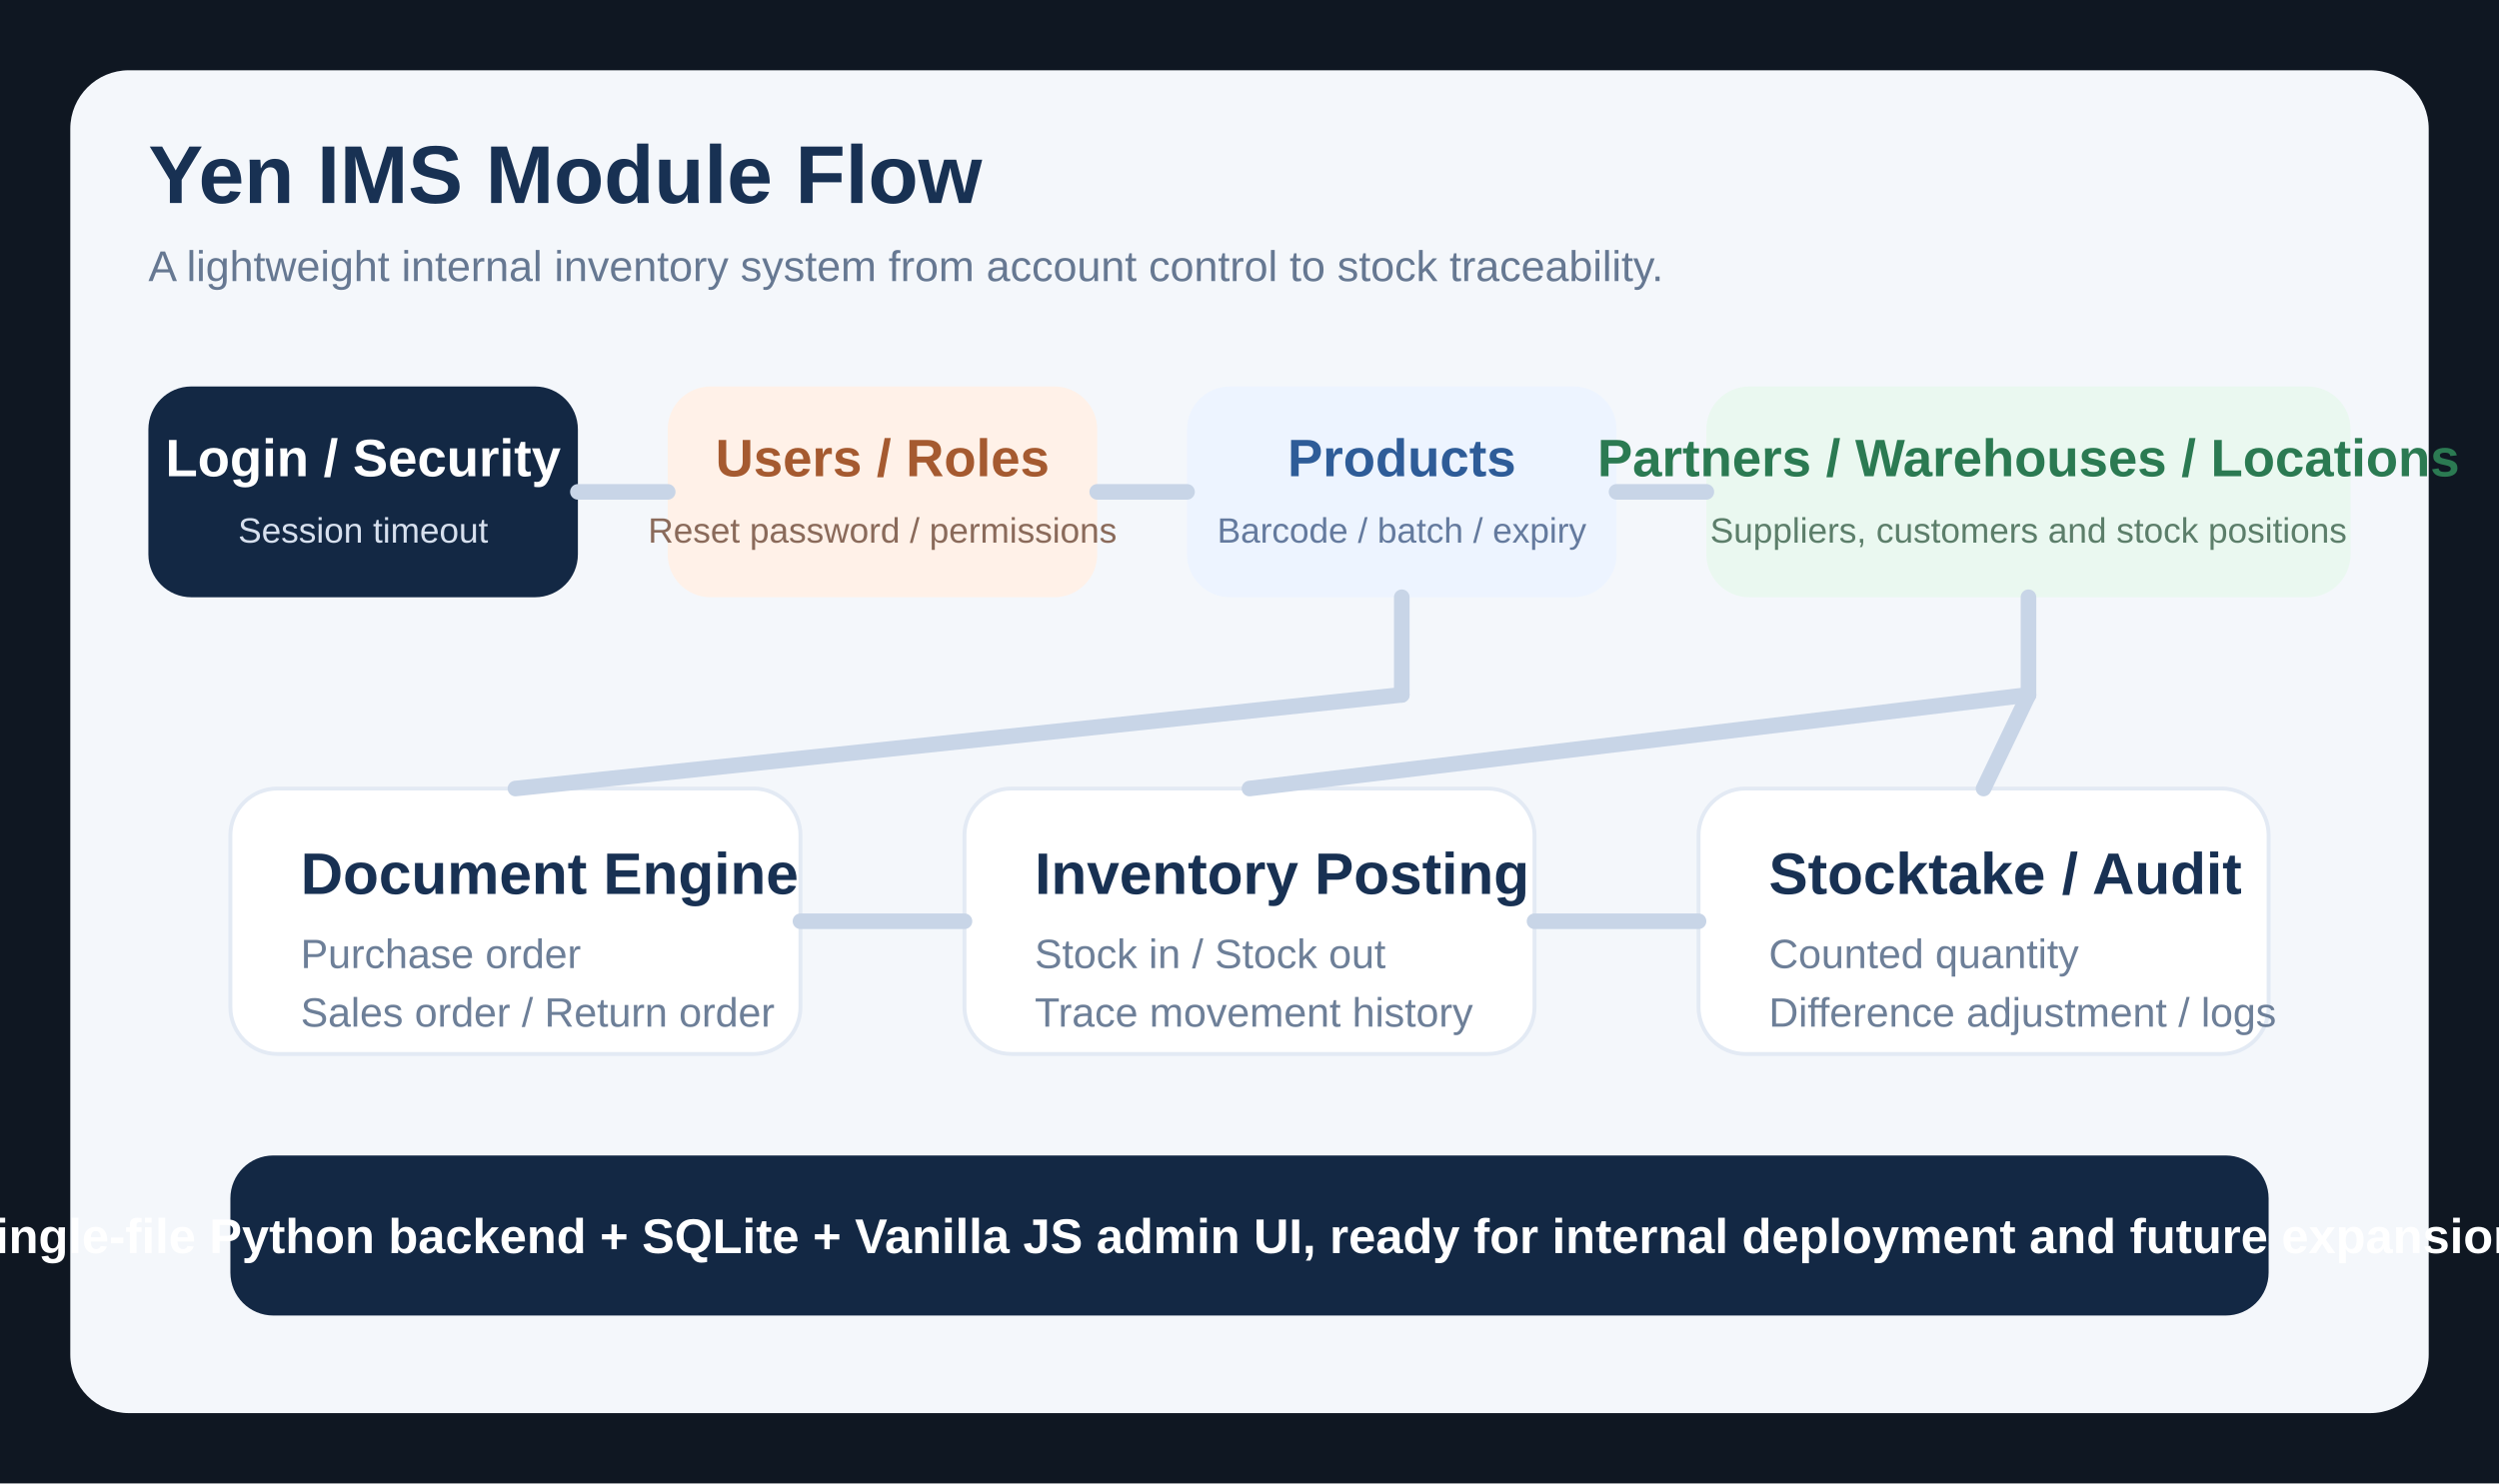
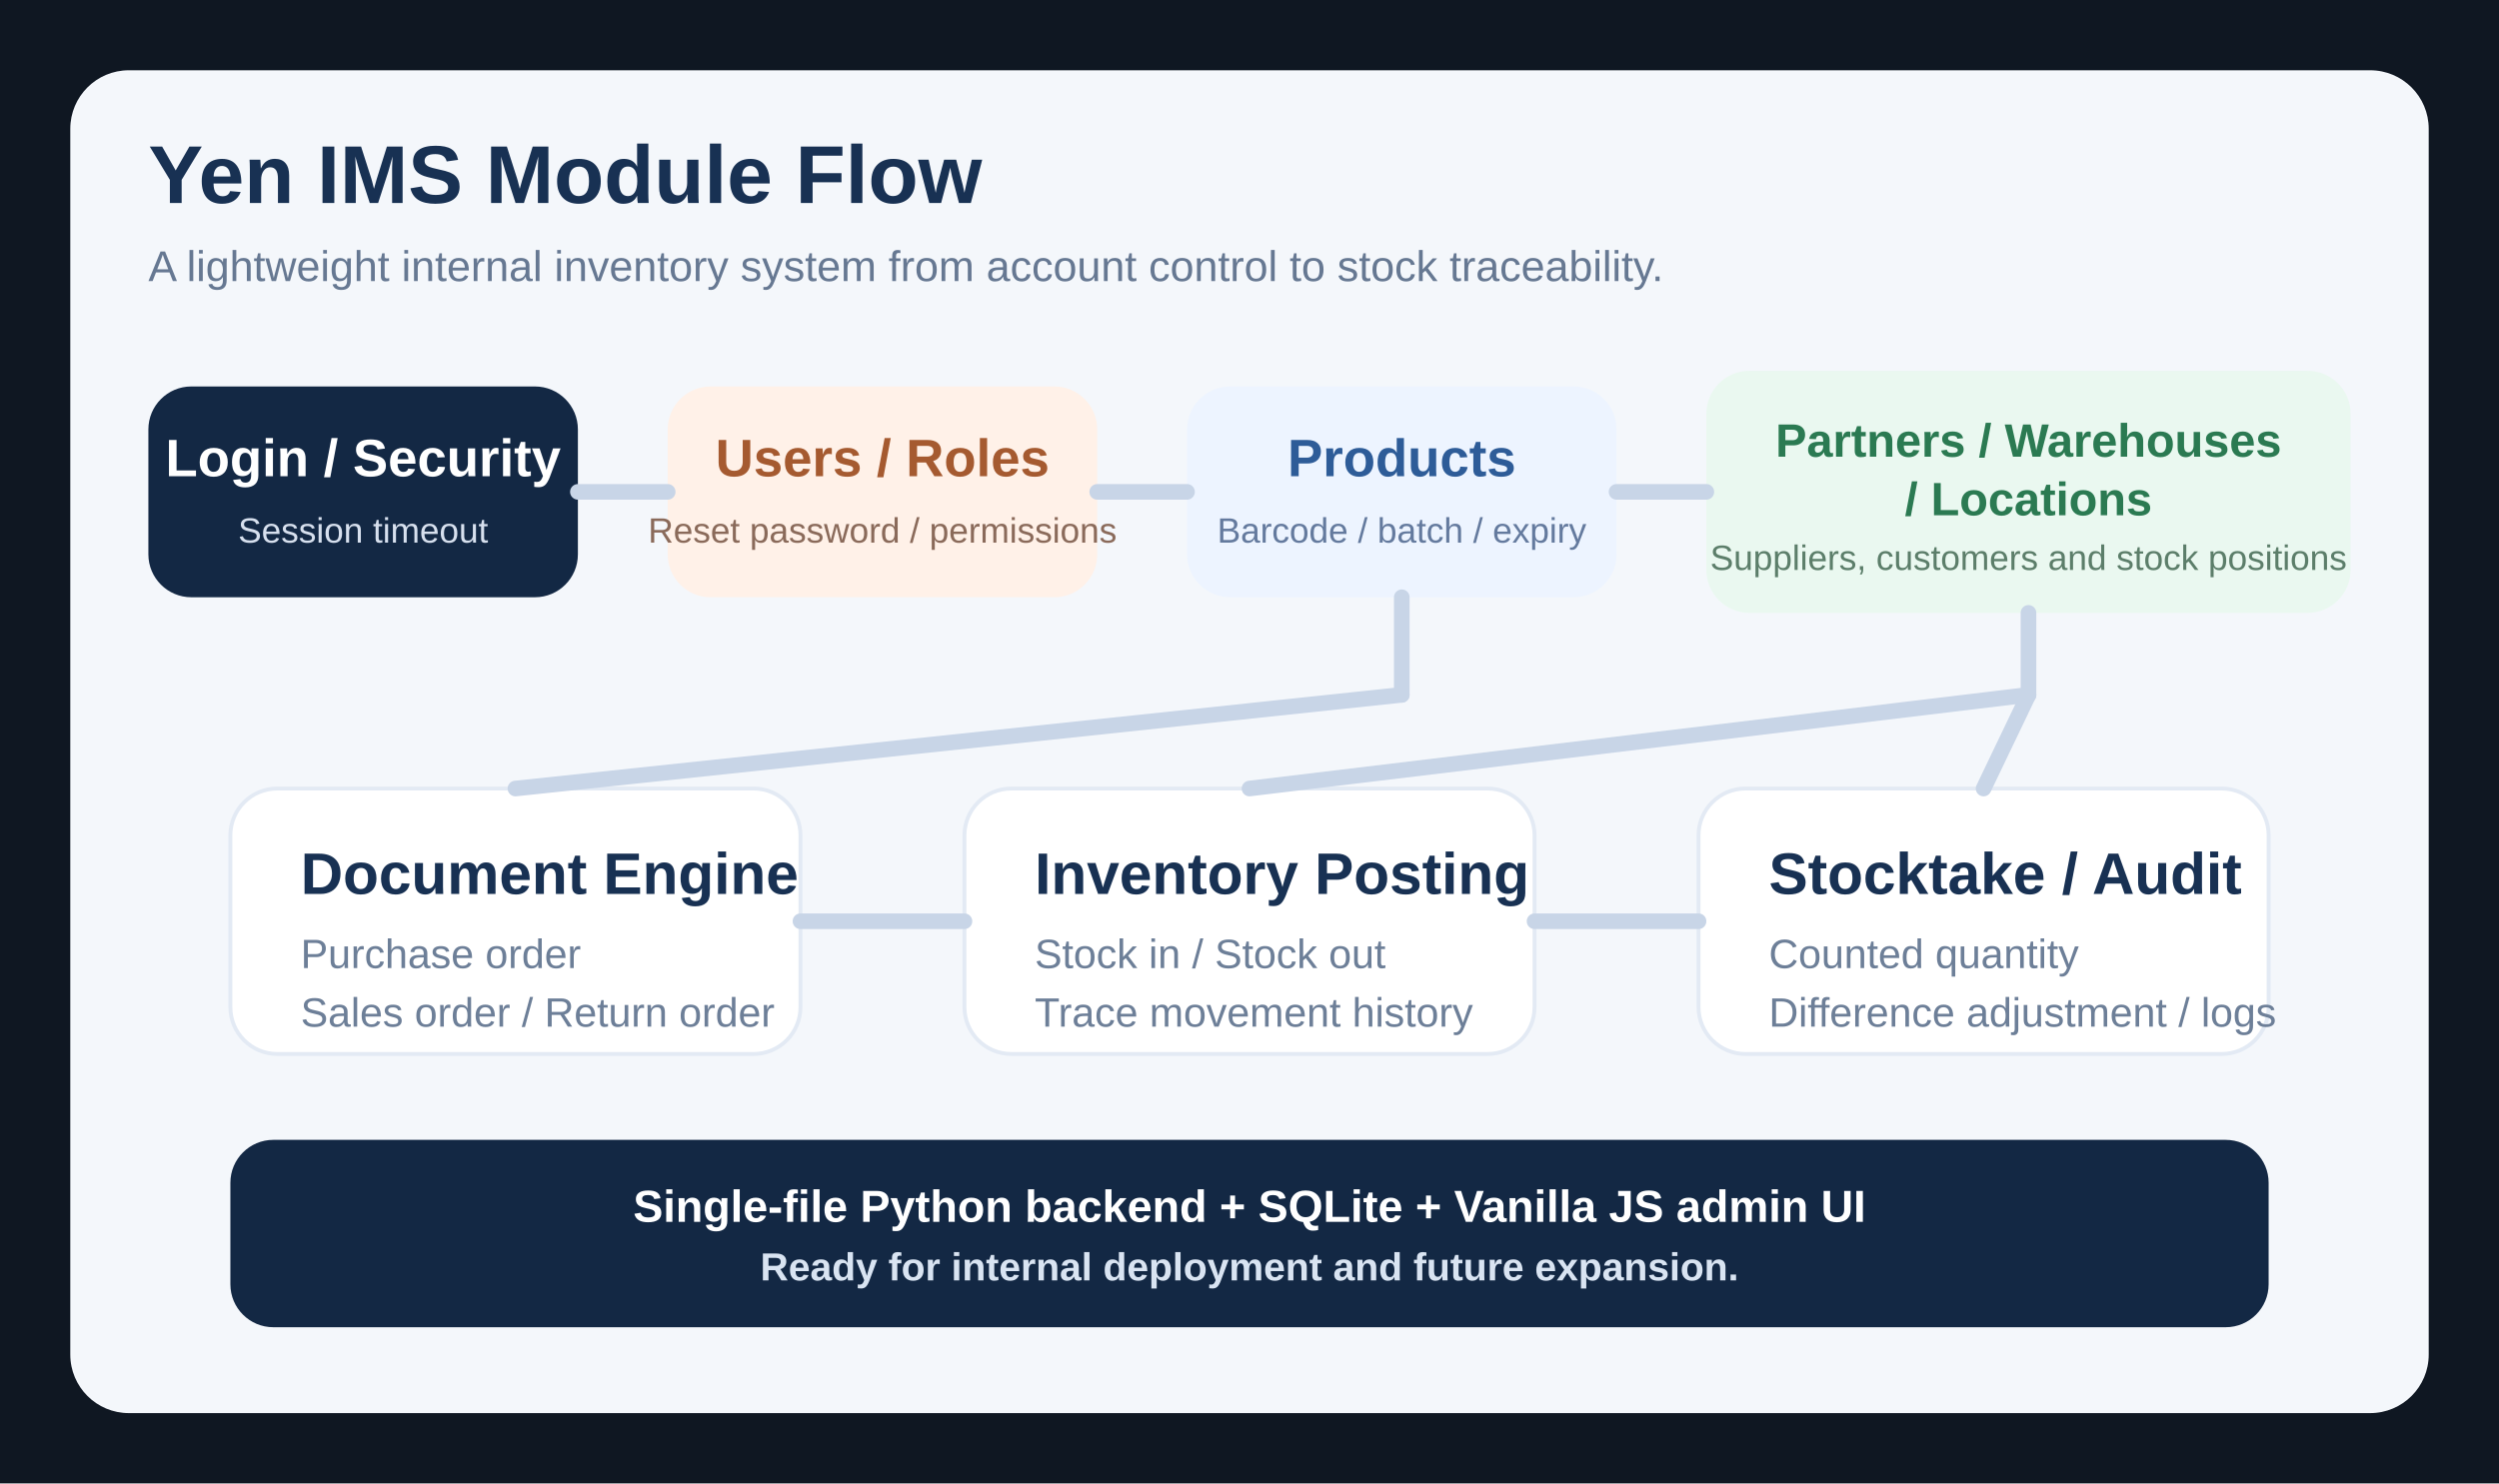
<svg xmlns="http://www.w3.org/2000/svg" width="1280" height="760" viewBox="0 0 1280 760">
  <rect width="1280" height="760" fill="#0F1722" />
  <rect x="36" y="36" width="1208" height="688" rx="30" fill="#F4F7FB" />
  <text x="76" y="104" fill="#183153" font-size="42" font-family="Arial, Helvetica, sans-serif" font-weight="700">Yen IMS Module Flow</text>
  <text x="76" y="144" fill="#667892" font-size="22" font-family="Arial, Helvetica, sans-serif">A lightweight internal inventory system from account control to stock traceability.</text>
  <rect x="76" y="198" width="220" height="108" rx="22" fill="#132844" />
  <text x="186" y="244" text-anchor="middle" fill="#FFFFFF" font-size="27" font-family="Arial, Helvetica, sans-serif" font-weight="700">Login / Security</text>
  <text x="186" y="278" text-anchor="middle" fill="#D7E0EE" font-size="18" font-family="Arial, Helvetica, sans-serif">Session timeout</text>
  <rect x="342" y="198" width="220" height="108" rx="22" fill="#FFF1E8" />
  <text x="452" y="244" text-anchor="middle" fill="#A55A30" font-size="27" font-family="Arial, Helvetica, sans-serif" font-weight="700">Users / Roles</text>
  <text x="452" y="278" text-anchor="middle" fill="#8A6A5A" font-size="18" font-family="Arial, Helvetica, sans-serif">Reset password / permissions</text>
  <rect x="608" y="198" width="220" height="108" rx="22" fill="#EDF4FF" />
  <text x="718" y="244" text-anchor="middle" fill="#2E5C98" font-size="27" font-family="Arial, Helvetica, sans-serif" font-weight="700">Products</text>
  <text x="718" y="278" text-anchor="middle" fill="#647A9E" font-size="18" font-family="Arial, Helvetica, sans-serif">Barcode / batch / expiry</text>
-   <rect x="874" y="198" width="330" height="108" rx="22" fill="#EAF8F0" />
-   <text x="1039" y="244" text-anchor="middle" fill="#2B7A52" font-size="27" font-family="Arial, Helvetica, sans-serif" font-weight="700">Partners / Warehouses / Locations</text>
-   <text x="1039" y="278" text-anchor="middle" fill="#5C7E6A" font-size="18" font-family="Arial, Helvetica, sans-serif">Suppliers, customers and stock positions</text>
+   <rect x="874" y="190" width="330" height="124" rx="22" fill="#EAF8F0" />
+   <text x="1039" y="234" text-anchor="middle" fill="#2B7A52" font-size="24" font-family="Arial, Helvetica, sans-serif" font-weight="700">Partners / Warehouses</text>
+   <text x="1039" y="264" text-anchor="middle" fill="#2B7A52" font-size="24" font-family="Arial, Helvetica, sans-serif" font-weight="700">/ Locations</text>
+   <text x="1039" y="292" text-anchor="middle" fill="#5C7E6A" font-size="18" font-family="Arial, Helvetica, sans-serif">Suppliers, customers and stock positions</text>
  <line x1="296" y1="252" x2="342" y2="252" stroke="#C8D5E7" stroke-width="8" stroke-linecap="round" />
  <line x1="562" y1="252" x2="608" y2="252" stroke="#C8D5E7" stroke-width="8" stroke-linecap="round" />
  <line x1="828" y1="252" x2="874" y2="252" stroke="#C8D5E7" stroke-width="8" stroke-linecap="round" />
  <rect x="118" y="404" width="292" height="136" rx="24" fill="#FFFFFF" stroke="#E3EAF4" stroke-width="2" />
  <text x="154" y="458" fill="#183153" font-size="30" font-family="Arial, Helvetica, sans-serif" font-weight="700">Document Engine</text>
  <text x="154" y="496" fill="#6D7F98" font-size="21" font-family="Arial, Helvetica, sans-serif">Purchase order</text>
  <text x="154" y="526" fill="#6D7F98" font-size="21" font-family="Arial, Helvetica, sans-serif">Sales order / Return order</text>
  <rect x="494" y="404" width="292" height="136" rx="24" fill="#FFFFFF" stroke="#E3EAF4" stroke-width="2" />
  <text x="530" y="458" fill="#183153" font-size="30" font-family="Arial, Helvetica, sans-serif" font-weight="700">Inventory Posting</text>
  <text x="530" y="496" fill="#6D7F98" font-size="21" font-family="Arial, Helvetica, sans-serif">Stock in / Stock out</text>
  <text x="530" y="526" fill="#6D7F98" font-size="21" font-family="Arial, Helvetica, sans-serif">Trace movement history</text>
  <rect x="870" y="404" width="292" height="136" rx="24" fill="#FFFFFF" stroke="#E3EAF4" stroke-width="2" />
  <text x="906" y="458" fill="#183153" font-size="30" font-family="Arial, Helvetica, sans-serif" font-weight="700">Stocktake / Audit</text>
  <text x="906" y="496" fill="#6D7F98" font-size="21" font-family="Arial, Helvetica, sans-serif">Counted quantity</text>
  <text x="906" y="526" fill="#6D7F98" font-size="21" font-family="Arial, Helvetica, sans-serif">Difference adjustment / logs</text>
  <line x1="410" y1="472" x2="494" y2="472" stroke="#C8D5E7" stroke-width="8" stroke-linecap="round" />
  <line x1="786" y1="472" x2="870" y2="472" stroke="#C8D5E7" stroke-width="8" stroke-linecap="round" />
  <line x1="718" y1="306" x2="718" y2="356" stroke="#C8D5E7" stroke-width="8" stroke-linecap="round" />
-   <line x1="1039" y1="306" x2="1039" y2="356" stroke="#C8D5E7" stroke-width="8" stroke-linecap="round" />
+   <line x1="1039" y1="314" x2="1039" y2="356" stroke="#C8D5E7" stroke-width="8" stroke-linecap="round" />
  <line x1="718" y1="356" x2="264" y2="404" stroke="#C8D5E7" stroke-width="8" stroke-linecap="round" />
  <line x1="1039" y1="356" x2="640" y2="404" stroke="#C8D5E7" stroke-width="8" stroke-linecap="round" />
  <line x1="1039" y1="356" x2="1016" y2="404" stroke="#C8D5E7" stroke-width="8" stroke-linecap="round" />
-   <rect x="118" y="592" width="1044" height="82" rx="22" fill="#132844" />
-   <text x="640" y="642" text-anchor="middle" fill="#FFFFFF" font-size="25" font-family="Arial, Helvetica, sans-serif" font-weight="700">Single-file Python backend + SQLite + Vanilla JS admin UI, ready for internal deployment and future expansion.</text>
+   <rect x="118" y="584" width="1044" height="96" rx="22" fill="#132844" />
+   <text x="640" y="626" text-anchor="middle" fill="#FFFFFF" font-size="23" font-family="Arial, Helvetica, sans-serif" font-weight="700">Single-file Python backend + SQLite + Vanilla JS admin UI</text>
+   <text x="640" y="656" text-anchor="middle" fill="#D9E4F2" font-size="20" font-family="Arial, Helvetica, sans-serif" font-weight="700">Ready for internal deployment and future expansion.</text>
</svg>
